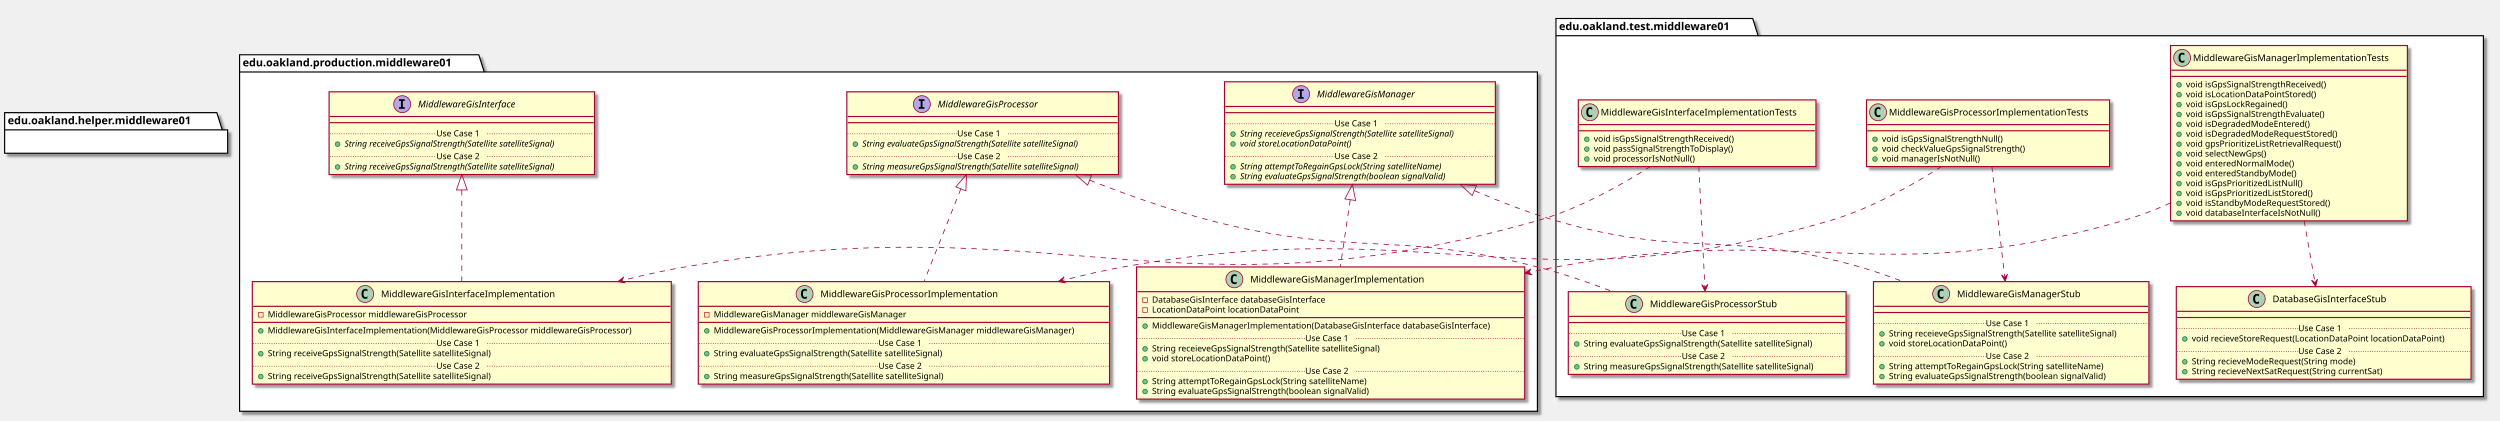
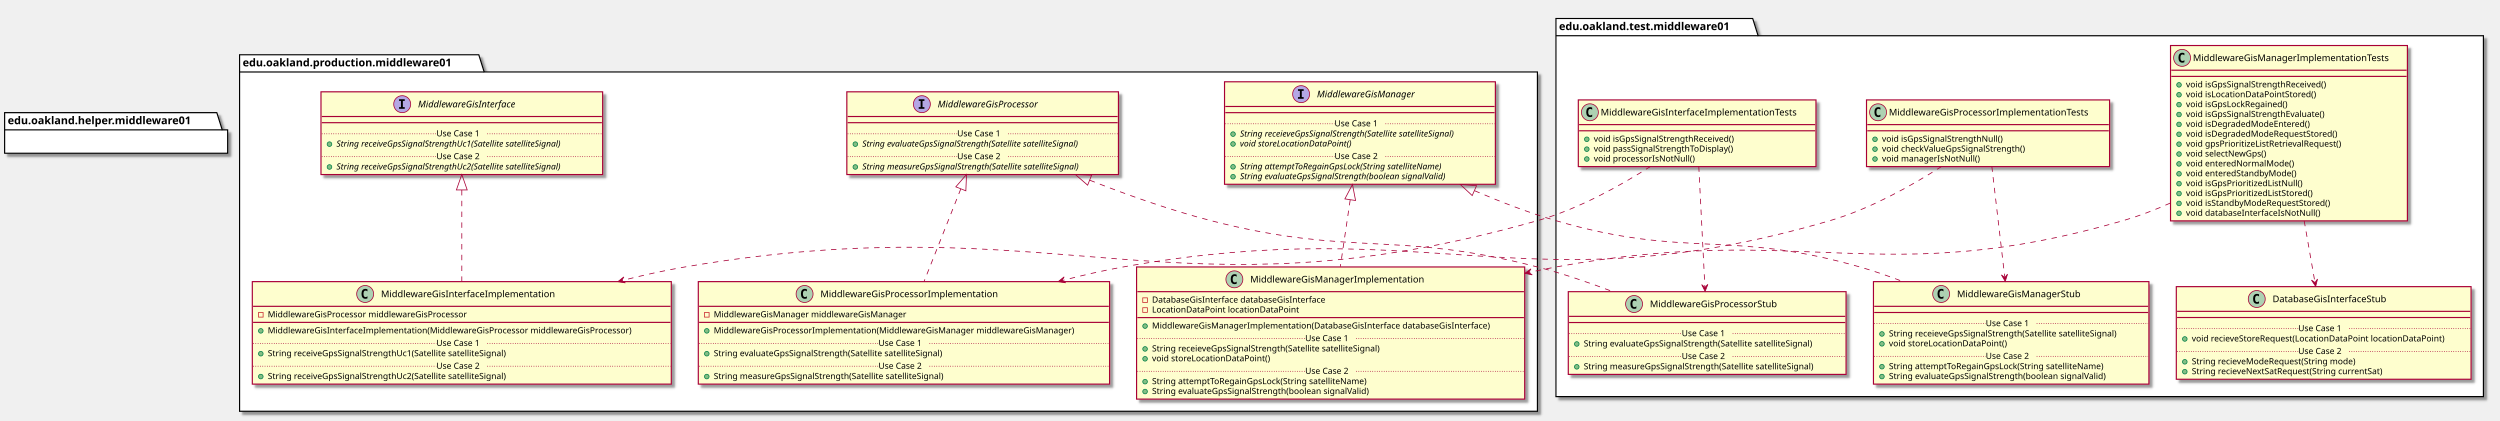
<svg xmlns="http://www.w3.org/2000/svg" contentScriptType="application/ecmascript" contentStyleType="text/css" height="545px" preserveAspectRatio="none" style="width:3240px;height:545px;" version="1.1" viewBox="0 0 3240 545" width="3240px" zoomAndPan="magnify">
  <defs>
-     <filter height="300%" id="fpkay7qa2fddn" width="300%" x="-1" y="-1">
+     <filter height="300%" id="fu3zgrejlm3wb" width="300%" x="-1" y="-1">
      <feGaussianBlur result="blurOut" stdDeviation="2.0" />
      <feColorMatrix in="blurOut" result="blurOut2" type="matrix" values="0 0 0 0 0 0 0 0 0 0 0 0 0 0 0 0 0 0 .4 0" />
      <feOffset dx="4.0" dy="4.0" in="blurOut2" result="blurOut3" />
      <feBlend in="SourceGraphic" in2="blurOut3" mode="normal" />
    </filter>
  </defs>
  <g>
-     <polygon fill="#FFFFFF" filter="url(#fpkay7qa2fddn)" points="310.5,71,620.5,71,627.5,93.297,1992.5,93.297,1992.5,533,310.5,533,310.5,71" style="stroke: #000000; stroke-width: 1.5;" />
+     <polygon fill="#FFFFFF" filter="url(#fu3zgrejlm3wb)" points="310.5,71,620.5,71,627.5,93.297,1992.5,93.297,1992.5,533,310.5,533,310.5,71" style="stroke: #000000; stroke-width: 1.5;" />
    <line style="stroke: #000000; stroke-width: 1.5;" x1="310.5" x2="627.5" y1="93.297" y2="93.297" />
    <text fill="#000000" font-family="sans-serif" font-size="14" font-weight="bold" lengthAdjust="spacingAndGlyphs" textLength="304" x="314.5" y="85.995">edu.oakland.production.middleware01</text>
-     <polygon fill="#FFFFFF" filter="url(#fpkay7qa2fddn)" points="2016.5,24,2271.5,24,2278.5,46.297,3218.5,46.297,3218.5,514,2016.5,514,2016.5,24" style="stroke: #000000; stroke-width: 1.5;" />
+     <polygon fill="#FFFFFF" filter="url(#fu3zgrejlm3wb)" points="2016.5,24,2271.5,24,2278.5,46.297,3218.5,46.297,3218.5,514,2016.5,514,2016.5,24" style="stroke: #000000; stroke-width: 1.5;" />
    <line style="stroke: #000000; stroke-width: 1.5;" x1="2016.5" x2="2278.5" y1="46.297" y2="46.297" />
    <text fill="#000000" font-family="sans-serif" font-size="14" font-weight="bold" lengthAdjust="spacingAndGlyphs" textLength="249" x="2020.5" y="38.995">edu.oakland.test.middleware01</text>
-     <rect fill="#FEFECE" filter="url(#fpkay7qa2fddn)" height="107.219" id="MiddlewareGisInterface" style="stroke: #A80036; stroke-width: 1.5;" width="344" x="426.5" y="119" />
+     <rect fill="#FEFECE" filter="url(#fu3zgrejlm3wb)" height="107.219" id="MiddlewareGisInterface" style="stroke: #A80036; stroke-width: 1.5;" width="365" x="416" y="119" />
    <ellipse cx="521.25" cy="135" fill="#B4A7E5" rx="11" ry="11" style="stroke: #A80036; stroke-width: 1.0;" />
    <path d="M517.172,130.766 L517.172,128.609 L524.562,128.609 L524.562,130.766 L522.094,130.766 L522.094,138.844 L524.562,138.844 L524.562,141 L517.172,141 L517.172,138.844 L519.641,138.844 L519.641,130.766 L517.172,130.766 Z " />
    <text fill="#000000" font-family="sans-serif" font-size="12" font-style="italic" lengthAdjust="spacingAndGlyphs" textLength="146" x="541.75" y="139.154">MiddlewareGisInterface</text>
-     <line style="stroke: #A80036; stroke-width: 1.5;" x1="427.5" x2="769.5" y1="151" y2="151" />
-     <line style="stroke: #A80036; stroke-width: 1.5;" x1="427.5" x2="769.5" y1="159" y2="159" />
-     <ellipse cx="437.5" cy="186.805" fill="#84BE84" rx="3" ry="3" style="stroke: #038048; stroke-width: 1.0;" />
-     <text fill="#000000" font-family="sans-serif" font-size="11" font-style="italic" lengthAdjust="spacingAndGlyphs" textLength="318" x="446.5" y="190.015">String receiveGpsSignalStrength(Satellite satelliteSignal)</text>
-     <line style="stroke: #A80036; stroke-width: 1.0; stroke-dasharray: 1.0,2.0;" x1="427.5" x2="565.5" y1="173.402" y2="173.402" />
+     <line style="stroke: #A80036; stroke-width: 1.5;" x1="417" x2="780" y1="151" y2="151" />
+     <line style="stroke: #A80036; stroke-width: 1.5;" x1="417" x2="780" y1="159" y2="159" />
+     <ellipse cx="427" cy="186.805" fill="#84BE84" rx="3" ry="3" style="stroke: #038048; stroke-width: 1.0;" />
+     <text fill="#000000" font-family="sans-serif" font-size="11" font-style="italic" lengthAdjust="spacingAndGlyphs" textLength="339" x="436" y="190.015">String receiveGpsSignalStrengthUc1(Satellite satelliteSignal)</text>
+     <line style="stroke: #A80036; stroke-width: 1.0; stroke-dasharray: 1.0,2.0;" x1="417" x2="565.5" y1="173.402" y2="173.402" />
    <text fill="#000000" font-family="sans-serif" font-size="11" lengthAdjust="spacingAndGlyphs" textLength="66" x="565.5" y="176.71">Use Case 1</text>
-     <line style="stroke: #A80036; stroke-width: 1.0; stroke-dasharray: 1.0,2.0;" x1="631.5" x2="769.5" y1="173.402" y2="173.402" />
-     <ellipse cx="437.5" cy="216.414" fill="#84BE84" rx="3" ry="3" style="stroke: #038048; stroke-width: 1.0;" />
-     <text fill="#000000" font-family="sans-serif" font-size="11" font-style="italic" lengthAdjust="spacingAndGlyphs" textLength="318" x="446.5" y="219.625">String receiveGpsSignalStrength(Satellite satelliteSignal)</text>
-     <line style="stroke: #A80036; stroke-width: 1.0; stroke-dasharray: 1.0,2.0;" x1="427.5" x2="565.5" y1="203.012" y2="203.012" />
+     <line style="stroke: #A80036; stroke-width: 1.0; stroke-dasharray: 1.0,2.0;" x1="631.5" x2="780" y1="173.402" y2="173.402" />
+     <ellipse cx="427" cy="216.414" fill="#84BE84" rx="3" ry="3" style="stroke: #038048; stroke-width: 1.0;" />
+     <text fill="#000000" font-family="sans-serif" font-size="11" font-style="italic" lengthAdjust="spacingAndGlyphs" textLength="339" x="436" y="219.625">String receiveGpsSignalStrengthUc2(Satellite satelliteSignal)</text>
+     <line style="stroke: #A80036; stroke-width: 1.0; stroke-dasharray: 1.0,2.0;" x1="417" x2="565.5" y1="203.012" y2="203.012" />
    <text fill="#000000" font-family="sans-serif" font-size="11" lengthAdjust="spacingAndGlyphs" textLength="66" x="565.5" y="206.32">Use Case 2</text>
-     <line style="stroke: #A80036; stroke-width: 1.0; stroke-dasharray: 1.0,2.0;" x1="631.5" x2="769.5" y1="203.012" y2="203.012" />
-     <rect fill="#FEFECE" filter="url(#fpkay7qa2fddn)" height="107.219" id="MiddlewareGisProcessor" style="stroke: #A80036; stroke-width: 1.5;" width="352" x="1097.5" y="119" />
+     <line style="stroke: #A80036; stroke-width: 1.0; stroke-dasharray: 1.0,2.0;" x1="631.5" x2="780" y1="203.012" y2="203.012" />
+     <rect fill="#FEFECE" filter="url(#fu3zgrejlm3wb)" height="107.219" id="MiddlewareGisProcessor" style="stroke: #A80036; stroke-width: 1.5;" width="352" x="1097.5" y="119" />
    <ellipse cx="1194.75" cy="135" fill="#B4A7E5" rx="11" ry="11" style="stroke: #A80036; stroke-width: 1.0;" />
    <path d="M1190.672,130.766 L1190.672,128.609 L1198.062,128.609 L1198.062,130.766 L1195.594,130.766 L1195.594,138.844 L1198.062,138.844 L1198.062,141 L1190.672,141 L1190.672,138.844 L1193.141,138.844 L1193.141,130.766 L1190.672,130.766 Z " />
    <text fill="#000000" font-family="sans-serif" font-size="12" font-style="italic" lengthAdjust="spacingAndGlyphs" textLength="149" x="1215.25" y="139.154">MiddlewareGisProcessor</text>
    <line style="stroke: #A80036; stroke-width: 1.5;" x1="1098.5" x2="1448.5" y1="151" y2="151" />
    <line style="stroke: #A80036; stroke-width: 1.5;" x1="1098.5" x2="1448.5" y1="159" y2="159" />
    <ellipse cx="1108.5" cy="186.805" fill="#84BE84" rx="3" ry="3" style="stroke: #038048; stroke-width: 1.0;" />
    <text fill="#000000" font-family="sans-serif" font-size="11" font-style="italic" lengthAdjust="spacingAndGlyphs" textLength="325" x="1117.5" y="190.015">String evaluateGpsSignalStrength(Satellite satelliteSignal)</text>
    <line style="stroke: #A80036; stroke-width: 1.0; stroke-dasharray: 1.0,2.0;" x1="1098.5" x2="1240.5" y1="173.402" y2="173.402" />
    <text fill="#000000" font-family="sans-serif" font-size="11" lengthAdjust="spacingAndGlyphs" textLength="66" x="1240.5" y="176.71">Use Case 1</text>
    <line style="stroke: #A80036; stroke-width: 1.0; stroke-dasharray: 1.0,2.0;" x1="1306.5" x2="1448.5" y1="173.402" y2="173.402" />
    <ellipse cx="1108.5" cy="216.414" fill="#84BE84" rx="3" ry="3" style="stroke: #038048; stroke-width: 1.0;" />
    <text fill="#000000" font-family="sans-serif" font-size="11" font-style="italic" lengthAdjust="spacingAndGlyphs" textLength="326" x="1117.5" y="219.625">String measureGpsSignalStrength(Satellite satelliteSignal)</text>
    <line style="stroke: #A80036; stroke-width: 1.0; stroke-dasharray: 1.0,2.0;" x1="1098.5" x2="1240.5" y1="203.012" y2="203.012" />
    <text fill="#000000" font-family="sans-serif" font-size="11" lengthAdjust="spacingAndGlyphs" textLength="66" x="1240.5" y="206.32">Use Case 2</text>
    <line style="stroke: #A80036; stroke-width: 1.0; stroke-dasharray: 1.0,2.0;" x1="1306.5" x2="1448.5" y1="203.012" y2="203.012" />
-     <rect fill="#FEFECE" filter="url(#fpkay7qa2fddn)" height="132.828" id="MiddlewareGisManager" style="stroke: #A80036; stroke-width: 1.5;" width="351" x="1587" y="106" />
+     <rect fill="#FEFECE" filter="url(#fu3zgrejlm3wb)" height="132.828" id="MiddlewareGisManager" style="stroke: #A80036; stroke-width: 1.5;" width="351" x="1587" y="106" />
    <ellipse cx="1686.25" cy="122" fill="#B4A7E5" rx="11" ry="11" style="stroke: #A80036; stroke-width: 1.0;" />
    <path d="M1682.172,117.766 L1682.172,115.609 L1689.562,115.609 L1689.562,117.766 L1687.094,117.766 L1687.094,125.844 L1689.562,125.844 L1689.562,128 L1682.172,128 L1682.172,125.844 L1684.641,125.844 L1684.641,117.766 L1682.172,117.766 Z " />
    <text fill="#000000" font-family="sans-serif" font-size="12" font-style="italic" lengthAdjust="spacingAndGlyphs" textLength="144" x="1706.75" y="126.154">MiddlewareGisManager</text>
    <line style="stroke: #A80036; stroke-width: 1.5;" x1="1588" x2="1937" y1="138" y2="138" />
    <line style="stroke: #A80036; stroke-width: 1.5;" x1="1588" x2="1937" y1="146" y2="146" />
    <ellipse cx="1598" cy="173.805" fill="#84BE84" rx="3" ry="3" style="stroke: #038048; stroke-width: 1.0;" />
    <text fill="#000000" font-family="sans-serif" font-size="11" font-style="italic" lengthAdjust="spacingAndGlyphs" textLength="325" x="1607" y="177.015">String receieveGpsSignalStrength(Satellite satelliteSignal)</text>
    <ellipse cx="1598" cy="186.609" fill="#84BE84" rx="3" ry="3" style="stroke: #038048; stroke-width: 1.0;" />
    <text fill="#000000" font-family="sans-serif" font-size="11" font-style="italic" lengthAdjust="spacingAndGlyphs" textLength="166" x="1607" y="189.82">void storeLocationDataPoint()</text>
    <line style="stroke: #A80036; stroke-width: 1.0; stroke-dasharray: 1.0,2.0;" x1="1588" x2="1729.5" y1="160.402" y2="160.402" />
    <text fill="#000000" font-family="sans-serif" font-size="11" lengthAdjust="spacingAndGlyphs" textLength="66" x="1729.5" y="163.71">Use Case 1</text>
    <line style="stroke: #A80036; stroke-width: 1.0; stroke-dasharray: 1.0,2.0;" x1="1795.5" x2="1937" y1="160.402" y2="160.402" />
    <ellipse cx="1598" cy="216.219" fill="#84BE84" rx="3" ry="3" style="stroke: #038048; stroke-width: 1.0;" />
    <text fill="#000000" font-family="sans-serif" font-size="11" font-style="italic" lengthAdjust="spacingAndGlyphs" textLength="303" x="1607" y="219.429">String attemptToRegainGpsLock(String satelliteName)</text>
    <ellipse cx="1598" cy="229.023" fill="#84BE84" rx="3" ry="3" style="stroke: #038048; stroke-width: 1.0;" />
    <text fill="#000000" font-family="sans-serif" font-size="11" font-style="italic" lengthAdjust="spacingAndGlyphs" textLength="308" x="1607" y="232.234">String evaluateGpsSignalStrength(boolean signalValid)</text>
    <line style="stroke: #A80036; stroke-width: 1.0; stroke-dasharray: 1.0,2.0;" x1="1588" x2="1729.5" y1="202.816" y2="202.816" />
    <text fill="#000000" font-family="sans-serif" font-size="11" lengthAdjust="spacingAndGlyphs" textLength="66" x="1729.5" y="206.125">Use Case 2</text>
    <line style="stroke: #A80036; stroke-width: 1.0; stroke-dasharray: 1.0,2.0;" x1="1795.5" x2="1937" y1="202.816" y2="202.816" />
-     <rect fill="#FEFECE" filter="url(#fpkay7qa2fddn)" height="132.828" id="MiddlewareGisInterfaceImplementation" style="stroke: #A80036; stroke-width: 1.5;" width="543" x="327" y="365" />
+     <rect fill="#FEFECE" filter="url(#fu3zgrejlm3wb)" height="132.828" id="MiddlewareGisInterfaceImplementation" style="stroke: #A80036; stroke-width: 1.5;" width="543" x="327" y="365" />
    <ellipse cx="473.25" cy="381" fill="#ADD1B2" rx="11" ry="11" style="stroke: #A80036; stroke-width: 1.0;" />
    <path d="M476.219,386.641 Q475.641,386.938 475,387.078 Q474.359,387.234 473.656,387.234 Q471.156,387.234 469.828,385.594 Q468.516,383.938 468.516,380.812 Q468.516,377.688 469.828,376.031 Q471.156,374.375 473.656,374.375 Q474.359,374.375 475,374.531 Q475.656,374.688 476.219,374.984 L476.219,377.703 Q475.594,377.125 475,376.859 Q474.406,376.578 473.781,376.578 Q472.438,376.578 471.75,377.656 Q471.062,378.719 471.062,380.812 Q471.062,382.906 471.75,383.984 Q472.438,385.047 473.781,385.047 Q474.406,385.047 475,384.781 Q475.594,384.5 476.219,383.922 L476.219,386.641 Z " />
    <text fill="#000000" font-family="sans-serif" font-size="12" lengthAdjust="spacingAndGlyphs" textLength="242" x="493.75" y="385.154">MiddlewareGisInterfaceImplementation</text>
    <line style="stroke: #A80036; stroke-width: 1.5;" x1="328" x2="869" y1="397" y2="397" />
    <rect fill="none" height="6" style="stroke: #C82930; stroke-width: 1.0;" width="6" x="335" y="405" />
    <text fill="#000000" font-family="sans-serif" font-size="11" lengthAdjust="spacingAndGlyphs" textLength="288" x="347" y="411.21">MiddlewareGisProcessor middlewareGisProcessor</text>
    <line style="stroke: #A80036; stroke-width: 1.5;" x1="328" x2="869" y1="417.805" y2="417.805" />
    <ellipse cx="338" cy="428.805" fill="#84BE84" rx="3" ry="3" style="stroke: #038048; stroke-width: 1.0;" />
    <text fill="#000000" font-family="sans-serif" font-size="11" lengthAdjust="spacingAndGlyphs" textLength="517" x="347" y="432.015">MiddlewareGisInterfaceImplementation(MiddlewareGisProcessor middlewareGisProcessor)</text>
    <ellipse cx="338" cy="458.414" fill="#84BE84" rx="3" ry="3" style="stroke: #038048; stroke-width: 1.0;" />
-     <text fill="#000000" font-family="sans-serif" font-size="11" lengthAdjust="spacingAndGlyphs" textLength="324" x="347" y="461.625">String receiveGpsSignalStrength(Satellite satelliteSignal)</text>
+     <text fill="#000000" font-family="sans-serif" font-size="11" lengthAdjust="spacingAndGlyphs" textLength="345" x="347" y="461.625">String receiveGpsSignalStrengthUc1(Satellite satelliteSignal)</text>
    <line style="stroke: #A80036; stroke-width: 1.0; stroke-dasharray: 1.0,2.0;" x1="328" x2="565.5" y1="445.012" y2="445.012" />
    <text fill="#000000" font-family="sans-serif" font-size="11" lengthAdjust="spacingAndGlyphs" textLength="66" x="565.5" y="448.32">Use Case 1</text>
    <line style="stroke: #A80036; stroke-width: 1.0; stroke-dasharray: 1.0,2.0;" x1="631.5" x2="869" y1="445.012" y2="445.012" />
    <ellipse cx="338" cy="488.023" fill="#84BE84" rx="3" ry="3" style="stroke: #038048; stroke-width: 1.0;" />
-     <text fill="#000000" font-family="sans-serif" font-size="11" lengthAdjust="spacingAndGlyphs" textLength="324" x="347" y="491.234">String receiveGpsSignalStrength(Satellite satelliteSignal)</text>
+     <text fill="#000000" font-family="sans-serif" font-size="11" lengthAdjust="spacingAndGlyphs" textLength="345" x="347" y="491.234">String receiveGpsSignalStrengthUc2(Satellite satelliteSignal)</text>
    <line style="stroke: #A80036; stroke-width: 1.0; stroke-dasharray: 1.0,2.0;" x1="328" x2="565.5" y1="474.621" y2="474.621" />
    <text fill="#000000" font-family="sans-serif" font-size="11" lengthAdjust="spacingAndGlyphs" textLength="66" x="565.5" y="477.929">Use Case 2</text>
    <line style="stroke: #A80036; stroke-width: 1.0; stroke-dasharray: 1.0,2.0;" x1="631.5" x2="869" y1="474.621" y2="474.621" />
-     <rect fill="#FEFECE" filter="url(#fpkay7qa2fddn)" height="132.828" id="MiddlewareGisProcessorImplementation" style="stroke: #A80036; stroke-width: 1.5;" width="533" x="905" y="365" />
+     <rect fill="#FEFECE" filter="url(#fu3zgrejlm3wb)" height="132.828" id="MiddlewareGisProcessorImplementation" style="stroke: #A80036; stroke-width: 1.5;" width="533" x="905" y="365" />
    <ellipse cx="1042.75" cy="381" fill="#ADD1B2" rx="11" ry="11" style="stroke: #A80036; stroke-width: 1.0;" />
    <path d="M1045.719,386.641 Q1045.141,386.938 1044.5,387.078 Q1043.859,387.234 1043.156,387.234 Q1040.656,387.234 1039.328,385.594 Q1038.016,383.938 1038.016,380.812 Q1038.016,377.688 1039.328,376.031 Q1040.656,374.375 1043.156,374.375 Q1043.859,374.375 1044.5,374.531 Q1045.156,374.688 1045.719,374.984 L1045.719,377.703 Q1045.094,377.125 1044.5,376.859 Q1043.906,376.578 1043.281,376.578 Q1041.938,376.578 1041.25,377.656 Q1040.562,378.719 1040.562,380.812 Q1040.562,382.906 1041.25,383.984 Q1041.938,385.047 1043.281,385.047 Q1043.906,385.047 1044.5,384.781 Q1045.094,384.5 1045.719,383.922 L1045.719,386.641 Z " />
    <text fill="#000000" font-family="sans-serif" font-size="12" lengthAdjust="spacingAndGlyphs" textLength="249" x="1063.25" y="385.154">MiddlewareGisProcessorImplementation</text>
    <line style="stroke: #A80036; stroke-width: 1.5;" x1="906" x2="1437" y1="397" y2="397" />
    <rect fill="none" height="6" style="stroke: #C82930; stroke-width: 1.0;" width="6" x="913" y="405" />
    <text fill="#000000" font-family="sans-serif" font-size="11" lengthAdjust="spacingAndGlyphs" textLength="270" x="925" y="411.21">MiddlewareGisManager middlewareGisManager</text>
    <line style="stroke: #A80036; stroke-width: 1.5;" x1="906" x2="1437" y1="417.805" y2="417.805" />
    <ellipse cx="916" cy="428.805" fill="#84BE84" rx="3" ry="3" style="stroke: #038048; stroke-width: 1.0;" />
    <text fill="#000000" font-family="sans-serif" font-size="11" lengthAdjust="spacingAndGlyphs" textLength="507" x="925" y="432.015">MiddlewareGisProcessorImplementation(MiddlewareGisManager middlewareGisManager)</text>
    <ellipse cx="916" cy="458.414" fill="#84BE84" rx="3" ry="3" style="stroke: #038048; stroke-width: 1.0;" />
    <text fill="#000000" font-family="sans-serif" font-size="11" lengthAdjust="spacingAndGlyphs" textLength="331" x="925" y="461.625">String evaluateGpsSignalStrength(Satellite satelliteSignal)</text>
    <line style="stroke: #A80036; stroke-width: 1.0; stroke-dasharray: 1.0,2.0;" x1="906" x2="1138.5" y1="445.012" y2="445.012" />
    <text fill="#000000" font-family="sans-serif" font-size="11" lengthAdjust="spacingAndGlyphs" textLength="66" x="1138.5" y="448.32">Use Case 1</text>
    <line style="stroke: #A80036; stroke-width: 1.0; stroke-dasharray: 1.0,2.0;" x1="1204.5" x2="1437" y1="445.012" y2="445.012" />
    <ellipse cx="916" cy="488.023" fill="#84BE84" rx="3" ry="3" style="stroke: #038048; stroke-width: 1.0;" />
    <text fill="#000000" font-family="sans-serif" font-size="11" lengthAdjust="spacingAndGlyphs" textLength="334" x="925" y="491.234">String measureGpsSignalStrength(Satellite satelliteSignal)</text>
    <line style="stroke: #A80036; stroke-width: 1.0; stroke-dasharray: 1.0,2.0;" x1="906" x2="1138.5" y1="474.621" y2="474.621" />
    <text fill="#000000" font-family="sans-serif" font-size="11" lengthAdjust="spacingAndGlyphs" textLength="66" x="1138.5" y="477.929">Use Case 2</text>
    <line style="stroke: #A80036; stroke-width: 1.0; stroke-dasharray: 1.0,2.0;" x1="1204.5" x2="1437" y1="474.621" y2="474.621" />
-     <rect fill="#FEFECE" filter="url(#fpkay7qa2fddn)" height="171.242" id="MiddlewareGisManagerImplementation" style="stroke: #A80036; stroke-width: 1.5;" width="503" x="1473" y="346" />
+     <rect fill="#FEFECE" filter="url(#fu3zgrejlm3wb)" height="171.242" id="MiddlewareGisManagerImplementation" style="stroke: #A80036; stroke-width: 1.5;" width="503" x="1473" y="346" />
    <ellipse cx="1599.75" cy="362" fill="#ADD1B2" rx="11" ry="11" style="stroke: #A80036; stroke-width: 1.0;" />
    <path d="M1602.719,367.641 Q1602.141,367.938 1601.5,368.078 Q1600.859,368.234 1600.156,368.234 Q1597.656,368.234 1596.328,366.594 Q1595.016,364.938 1595.016,361.812 Q1595.016,358.688 1596.328,357.031 Q1597.656,355.375 1600.156,355.375 Q1600.859,355.375 1601.5,355.531 Q1602.156,355.688 1602.719,355.984 L1602.719,358.703 Q1602.094,358.125 1601.5,357.859 Q1600.906,357.578 1600.281,357.578 Q1598.938,357.578 1598.25,358.656 Q1597.562,359.719 1597.562,361.812 Q1597.562,363.906 1598.25,364.984 Q1598.938,366.047 1600.281,366.047 Q1600.906,366.047 1601.5,365.781 Q1602.094,365.5 1602.719,364.922 L1602.719,367.641 Z " />
    <text fill="#000000" font-family="sans-serif" font-size="12" lengthAdjust="spacingAndGlyphs" textLength="241" x="1620.25" y="366.154">MiddlewareGisManagerImplementation</text>
    <line style="stroke: #A80036; stroke-width: 1.5;" x1="1474" x2="1975" y1="378" y2="378" />
    <rect fill="none" height="6" style="stroke: #C82930; stroke-width: 1.0;" width="6" x="1481" y="386" />
    <text fill="#000000" font-family="sans-serif" font-size="11" lengthAdjust="spacingAndGlyphs" textLength="249" x="1493" y="392.21">DatabaseGisInterface databaseGisInterface</text>
    <rect fill="none" height="6" style="stroke: #C82930; stroke-width: 1.0;" width="6" x="1481" y="398.805" />
    <text fill="#000000" font-family="sans-serif" font-size="11" lengthAdjust="spacingAndGlyphs" textLength="203" x="1493" y="405.015">LocationDataPoint locationDataPoint</text>
    <line style="stroke: #A80036; stroke-width: 1.5;" x1="1474" x2="1975" y1="411.609" y2="411.609" />
    <ellipse cx="1484" cy="422.609" fill="#84BE84" rx="3" ry="3" style="stroke: #038048; stroke-width: 1.0;" />
    <text fill="#000000" font-family="sans-serif" font-size="11" lengthAdjust="spacingAndGlyphs" textLength="477" x="1493" y="425.82">MiddlewareGisManagerImplementation(DatabaseGisInterface databaseGisInterface)</text>
    <ellipse cx="1484" cy="452.219" fill="#84BE84" rx="3" ry="3" style="stroke: #038048; stroke-width: 1.0;" />
    <text fill="#000000" font-family="sans-serif" font-size="11" lengthAdjust="spacingAndGlyphs" textLength="331" x="1493" y="455.429">String receieveGpsSignalStrength(Satellite satelliteSignal)</text>
    <ellipse cx="1484" cy="465.023" fill="#84BE84" rx="3" ry="3" style="stroke: #038048; stroke-width: 1.0;" />
    <text fill="#000000" font-family="sans-serif" font-size="11" lengthAdjust="spacingAndGlyphs" textLength="166" x="1493" y="468.234">void storeLocationDataPoint()</text>
    <line style="stroke: #A80036; stroke-width: 1.0; stroke-dasharray: 1.0,2.0;" x1="1474" x2="1691.5" y1="438.816" y2="438.816" />
    <text fill="#000000" font-family="sans-serif" font-size="11" lengthAdjust="spacingAndGlyphs" textLength="66" x="1691.5" y="442.125">Use Case 1</text>
    <line style="stroke: #A80036; stroke-width: 1.0; stroke-dasharray: 1.0,2.0;" x1="1757.5" x2="1975" y1="438.816" y2="438.816" />
    <ellipse cx="1484" cy="494.633" fill="#84BE84" rx="3" ry="3" style="stroke: #038048; stroke-width: 1.0;" />
    <text fill="#000000" font-family="sans-serif" font-size="11" lengthAdjust="spacingAndGlyphs" textLength="306" x="1493" y="497.843">String attemptToRegainGpsLock(String satelliteName)</text>
    <ellipse cx="1484" cy="507.438" fill="#84BE84" rx="3" ry="3" style="stroke: #038048; stroke-width: 1.0;" />
    <text fill="#000000" font-family="sans-serif" font-size="11" lengthAdjust="spacingAndGlyphs" textLength="311" x="1493" y="510.648">String evaluateGpsSignalStrength(boolean signalValid)</text>
    <line style="stroke: #A80036; stroke-width: 1.0; stroke-dasharray: 1.0,2.0;" x1="1474" x2="1691.5" y1="481.231" y2="481.231" />
    <text fill="#000000" font-family="sans-serif" font-size="11" lengthAdjust="spacingAndGlyphs" textLength="66" x="1691.5" y="484.539">Use Case 2</text>
    <line style="stroke: #A80036; stroke-width: 1.0; stroke-dasharray: 1.0,2.0;" x1="1757.5" x2="1975" y1="481.231" y2="481.231" />
-     <rect fill="#FEFECE" filter="url(#fpkay7qa2fddn)" height="86.414" id="MiddlewareGisInterfaceImplementationTests" style="stroke: #A80036; stroke-width: 1.5;" width="308" x="2045.5" y="129.5" />
+     <rect fill="#FEFECE" filter="url(#fu3zgrejlm3wb)" height="86.414" id="MiddlewareGisInterfaceImplementationTests" style="stroke: #A80036; stroke-width: 1.5;" width="308" x="2045.5" y="129.5" />
    <ellipse cx="2060.5" cy="145.5" fill="#ADD1B2" rx="11" ry="11" style="stroke: #A80036; stroke-width: 1.0;" />
    <path d="M2063.469,151.141 Q2062.891,151.438 2062.25,151.578 Q2061.609,151.734 2060.906,151.734 Q2058.406,151.734 2057.078,150.094 Q2055.766,148.438 2055.766,145.312 Q2055.766,142.188 2057.078,140.531 Q2058.406,138.875 2060.906,138.875 Q2061.609,138.875 2062.25,139.031 Q2062.906,139.188 2063.469,139.484 L2063.469,142.203 Q2062.844,141.625 2062.25,141.359 Q2061.656,141.078 2061.031,141.078 Q2059.688,141.078 2059,142.156 Q2058.312,143.219 2058.312,145.312 Q2058.312,147.406 2059,148.484 Q2059.688,149.547 2061.031,149.547 Q2061.656,149.547 2062.25,149.281 Q2062.844,149 2063.469,148.422 L2063.469,151.141 Z " />
    <text fill="#000000" font-family="sans-serif" font-size="12" lengthAdjust="spacingAndGlyphs" textLength="276" x="2074.5" y="149.654">MiddlewareGisInterfaceImplementationTests</text>
    <line style="stroke: #A80036; stroke-width: 1.5;" x1="2046.5" x2="2352.5" y1="161.5" y2="161.5" />
    <line style="stroke: #A80036; stroke-width: 1.5;" x1="2046.5" x2="2352.5" y1="169.5" y2="169.5" />
    <ellipse cx="2056.5" cy="180.5" fill="#84BE84" rx="3" ry="3" style="stroke: #038048; stroke-width: 1.0;" />
    <text fill="#000000" font-family="sans-serif" font-size="11" lengthAdjust="spacingAndGlyphs" textLength="202" x="2065.5" y="183.71">void isGpsSignalStrengthReceived()</text>
    <ellipse cx="2056.5" cy="193.305" fill="#84BE84" rx="3" ry="3" style="stroke: #038048; stroke-width: 1.0;" />
    <text fill="#000000" font-family="sans-serif" font-size="11" lengthAdjust="spacingAndGlyphs" textLength="202" x="2065.5" y="196.515">void passSignalStrengthToDisplay()</text>
    <ellipse cx="2056.5" cy="206.109" fill="#84BE84" rx="3" ry="3" style="stroke: #038048; stroke-width: 1.0;" />
    <text fill="#000000" font-family="sans-serif" font-size="11" lengthAdjust="spacingAndGlyphs" textLength="143" x="2065.5" y="209.32">void processorIsNotNull()</text>
-     <rect fill="#FEFECE" filter="url(#fpkay7qa2fddn)" height="107.219" id="MiddlewareGisProcessorStub" style="stroke: #A80036; stroke-width: 1.5;" width="360" x="2032.5" y="378" />
+     <rect fill="#FEFECE" filter="url(#fu3zgrejlm3wb)" height="107.219" id="MiddlewareGisProcessorStub" style="stroke: #A80036; stroke-width: 1.5;" width="360" x="2032.5" y="378" />
    <ellipse cx="2117.75" cy="394" fill="#ADD1B2" rx="11" ry="11" style="stroke: #A80036; stroke-width: 1.0;" />
    <path d="M2120.719,399.641 Q2120.141,399.938 2119.5,400.078 Q2118.859,400.234 2118.156,400.234 Q2115.656,400.234 2114.328,398.594 Q2113.016,396.938 2113.016,393.812 Q2113.016,390.688 2114.328,389.031 Q2115.656,387.375 2118.156,387.375 Q2118.859,387.375 2119.5,387.531 Q2120.156,387.688 2120.719,387.984 L2120.719,390.703 Q2120.094,390.125 2119.5,389.859 Q2118.906,389.578 2118.281,389.578 Q2116.938,389.578 2116.25,390.656 Q2115.562,391.719 2115.562,393.812 Q2115.562,395.906 2116.25,396.984 Q2116.938,398.047 2118.281,398.047 Q2118.906,398.047 2119.5,397.781 Q2120.094,397.5 2120.719,396.922 L2120.719,399.641 Z " />
    <text fill="#000000" font-family="sans-serif" font-size="12" lengthAdjust="spacingAndGlyphs" textLength="181" x="2138.25" y="398.154">MiddlewareGisProcessorStub</text>
    <line style="stroke: #A80036; stroke-width: 1.5;" x1="2033.5" x2="2391.5" y1="410" y2="410" />
    <line style="stroke: #A80036; stroke-width: 1.5;" x1="2033.5" x2="2391.5" y1="418" y2="418" />
    <ellipse cx="2043.5" cy="445.805" fill="#84BE84" rx="3" ry="3" style="stroke: #038048; stroke-width: 1.0;" />
    <text fill="#000000" font-family="sans-serif" font-size="11" lengthAdjust="spacingAndGlyphs" textLength="331" x="2052.5" y="449.015">String evaluateGpsSignalStrength(Satellite satelliteSignal)</text>
    <line style="stroke: #A80036; stroke-width: 1.0; stroke-dasharray: 1.0,2.0;" x1="2033.5" x2="2179.5" y1="432.402" y2="432.402" />
    <text fill="#000000" font-family="sans-serif" font-size="11" lengthAdjust="spacingAndGlyphs" textLength="66" x="2179.5" y="435.71">Use Case 1</text>
    <line style="stroke: #A80036; stroke-width: 1.0; stroke-dasharray: 1.0,2.0;" x1="2245.5" x2="2391.5" y1="432.402" y2="432.402" />
    <ellipse cx="2043.5" cy="475.414" fill="#84BE84" rx="3" ry="3" style="stroke: #038048; stroke-width: 1.0;" />
    <text fill="#000000" font-family="sans-serif" font-size="11" lengthAdjust="spacingAndGlyphs" textLength="334" x="2052.5" y="478.625">String measureGpsSignalStrength(Satellite satelliteSignal)</text>
    <line style="stroke: #A80036; stroke-width: 1.0; stroke-dasharray: 1.0,2.0;" x1="2033.5" x2="2179.5" y1="462.012" y2="462.012" />
    <text fill="#000000" font-family="sans-serif" font-size="11" lengthAdjust="spacingAndGlyphs" textLength="66" x="2179.5" y="465.32">Use Case 2</text>
    <line style="stroke: #A80036; stroke-width: 1.0; stroke-dasharray: 1.0,2.0;" x1="2245.5" x2="2391.5" y1="462.012" y2="462.012" />
-     <rect fill="#FEFECE" filter="url(#fpkay7qa2fddn)" height="86.414" id="MiddlewareGisProcessorImplementationTests" style="stroke: #A80036; stroke-width: 1.5;" width="315" x="2419" y="129.5" />
+     <rect fill="#FEFECE" filter="url(#fu3zgrejlm3wb)" height="86.414" id="MiddlewareGisProcessorImplementationTests" style="stroke: #A80036; stroke-width: 1.5;" width="315" x="2419" y="129.5" />
    <ellipse cx="2434" cy="145.5" fill="#ADD1B2" rx="11" ry="11" style="stroke: #A80036; stroke-width: 1.0;" />
    <path d="M2436.969,151.141 Q2436.391,151.438 2435.75,151.578 Q2435.109,151.734 2434.406,151.734 Q2431.906,151.734 2430.578,150.094 Q2429.266,148.438 2429.266,145.312 Q2429.266,142.188 2430.578,140.531 Q2431.906,138.875 2434.406,138.875 Q2435.109,138.875 2435.75,139.031 Q2436.406,139.188 2436.969,139.484 L2436.969,142.203 Q2436.344,141.625 2435.75,141.359 Q2435.156,141.078 2434.531,141.078 Q2433.188,141.078 2432.5,142.156 Q2431.812,143.219 2431.812,145.312 Q2431.812,147.406 2432.5,148.484 Q2433.188,149.547 2434.531,149.547 Q2435.156,149.547 2435.75,149.281 Q2436.344,149 2436.969,148.422 L2436.969,151.141 Z " />
    <text fill="#000000" font-family="sans-serif" font-size="12" lengthAdjust="spacingAndGlyphs" textLength="283" x="2448" y="149.654">MiddlewareGisProcessorImplementationTests</text>
    <line style="stroke: #A80036; stroke-width: 1.5;" x1="2420" x2="2733" y1="161.5" y2="161.5" />
    <line style="stroke: #A80036; stroke-width: 1.5;" x1="2420" x2="2733" y1="169.5" y2="169.5" />
    <ellipse cx="2430" cy="180.5" fill="#84BE84" rx="3" ry="3" style="stroke: #038048; stroke-width: 1.0;" />
    <text fill="#000000" font-family="sans-serif" font-size="11" lengthAdjust="spacingAndGlyphs" textLength="173" x="2439" y="183.71">void isGpsSignalStrengthNull()</text>
    <ellipse cx="2430" cy="193.305" fill="#84BE84" rx="3" ry="3" style="stroke: #038048; stroke-width: 1.0;" />
    <text fill="#000000" font-family="sans-serif" font-size="11" lengthAdjust="spacingAndGlyphs" textLength="205" x="2439" y="196.515">void checkValueGpsSignalStrength()</text>
    <ellipse cx="2430" cy="206.109" fill="#84BE84" rx="3" ry="3" style="stroke: #038048; stroke-width: 1.0;" />
    <text fill="#000000" font-family="sans-serif" font-size="11" lengthAdjust="spacingAndGlyphs" textLength="136" x="2439" y="209.32">void managerIsNotNull()</text>
-     <rect fill="#FEFECE" filter="url(#fpkay7qa2fddn)" height="132.828" id="MiddlewareGisManagerStub" style="stroke: #A80036; stroke-width: 1.5;" width="357" x="2428" y="365" />
+     <rect fill="#FEFECE" filter="url(#fu3zgrejlm3wb)" height="132.828" id="MiddlewareGisManagerStub" style="stroke: #A80036; stroke-width: 1.5;" width="357" x="2428" y="365" />
    <ellipse cx="2515.75" cy="381" fill="#ADD1B2" rx="11" ry="11" style="stroke: #A80036; stroke-width: 1.0;" />
    <path d="M2518.719,386.641 Q2518.141,386.938 2517.5,387.078 Q2516.859,387.234 2516.156,387.234 Q2513.656,387.234 2512.328,385.594 Q2511.016,383.938 2511.016,380.812 Q2511.016,377.688 2512.328,376.031 Q2513.656,374.375 2516.156,374.375 Q2516.859,374.375 2517.5,374.531 Q2518.156,374.688 2518.719,374.984 L2518.719,377.703 Q2518.094,377.125 2517.5,376.859 Q2516.906,376.578 2516.281,376.578 Q2514.938,376.578 2514.25,377.656 Q2513.562,378.719 2513.562,380.812 Q2513.562,382.906 2514.25,383.984 Q2514.938,385.047 2516.281,385.047 Q2516.906,385.047 2517.5,384.781 Q2518.094,384.5 2518.719,383.922 L2518.719,386.641 Z " />
    <text fill="#000000" font-family="sans-serif" font-size="12" lengthAdjust="spacingAndGlyphs" textLength="173" x="2536.25" y="385.154">MiddlewareGisManagerStub</text>
    <line style="stroke: #A80036; stroke-width: 1.5;" x1="2429" x2="2784" y1="397" y2="397" />
    <line style="stroke: #A80036; stroke-width: 1.5;" x1="2429" x2="2784" y1="405" y2="405" />
    <ellipse cx="2439" cy="432.805" fill="#84BE84" rx="3" ry="3" style="stroke: #038048; stroke-width: 1.0;" />
    <text fill="#000000" font-family="sans-serif" font-size="11" lengthAdjust="spacingAndGlyphs" textLength="331" x="2448" y="436.015">String receieveGpsSignalStrength(Satellite satelliteSignal)</text>
    <ellipse cx="2439" cy="445.609" fill="#84BE84" rx="3" ry="3" style="stroke: #038048; stroke-width: 1.0;" />
    <text fill="#000000" font-family="sans-serif" font-size="11" lengthAdjust="spacingAndGlyphs" textLength="166" x="2448" y="448.82">void storeLocationDataPoint()</text>
    <line style="stroke: #A80036; stroke-width: 1.0; stroke-dasharray: 1.0,2.0;" x1="2429" x2="2573.5" y1="419.402" y2="419.402" />
    <text fill="#000000" font-family="sans-serif" font-size="11" lengthAdjust="spacingAndGlyphs" textLength="66" x="2573.5" y="422.71">Use Case 1</text>
    <line style="stroke: #A80036; stroke-width: 1.0; stroke-dasharray: 1.0,2.0;" x1="2639.5" x2="2784" y1="419.402" y2="419.402" />
    <ellipse cx="2439" cy="475.219" fill="#84BE84" rx="3" ry="3" style="stroke: #038048; stroke-width: 1.0;" />
    <text fill="#000000" font-family="sans-serif" font-size="11" lengthAdjust="spacingAndGlyphs" textLength="306" x="2448" y="478.429">String attemptToRegainGpsLock(String satelliteName)</text>
    <ellipse cx="2439" cy="488.023" fill="#84BE84" rx="3" ry="3" style="stroke: #038048; stroke-width: 1.0;" />
    <text fill="#000000" font-family="sans-serif" font-size="11" lengthAdjust="spacingAndGlyphs" textLength="311" x="2448" y="491.234">String evaluateGpsSignalStrength(boolean signalValid)</text>
    <line style="stroke: #A80036; stroke-width: 1.0; stroke-dasharray: 1.0,2.0;" x1="2429" x2="2573.5" y1="461.816" y2="461.816" />
    <text fill="#000000" font-family="sans-serif" font-size="11" lengthAdjust="spacingAndGlyphs" textLength="66" x="2573.5" y="465.125">Use Case 2</text>
    <line style="stroke: #A80036; stroke-width: 1.0; stroke-dasharray: 1.0,2.0;" x1="2639.5" x2="2784" y1="461.816" y2="461.816" />
-     <rect fill="#FEFECE" filter="url(#fpkay7qa2fddn)" height="227.266" id="MiddlewareGisManagerImplementationTests" style="stroke: #A80036; stroke-width: 1.5;" width="307" x="2813" y="59" />
+     <rect fill="#FEFECE" filter="url(#fu3zgrejlm3wb)" height="227.266" id="MiddlewareGisManagerImplementationTests" style="stroke: #A80036; stroke-width: 1.5;" width="307" x="2813" y="59" />
    <ellipse cx="2828" cy="75" fill="#ADD1B2" rx="11" ry="11" style="stroke: #A80036; stroke-width: 1.0;" />
    <path d="M2830.969,80.641 Q2830.391,80.938 2829.75,81.078 Q2829.109,81.234 2828.406,81.234 Q2825.906,81.234 2824.578,79.594 Q2823.266,77.938 2823.266,74.812 Q2823.266,71.688 2824.578,70.031 Q2825.906,68.375 2828.406,68.375 Q2829.109,68.375 2829.75,68.531 Q2830.406,68.688 2830.969,68.984 L2830.969,71.703 Q2830.344,71.125 2829.75,70.859 Q2829.156,70.578 2828.531,70.578 Q2827.188,70.578 2826.5,71.656 Q2825.812,72.719 2825.812,74.812 Q2825.812,76.906 2826.5,77.984 Q2827.188,79.047 2828.531,79.047 Q2829.156,79.047 2829.75,78.781 Q2830.344,78.5 2830.969,77.922 L2830.969,80.641 Z " />
    <text fill="#000000" font-family="sans-serif" font-size="12" lengthAdjust="spacingAndGlyphs" textLength="275" x="2842" y="79.154">MiddlewareGisManagerImplementationTests</text>
    <line style="stroke: #A80036; stroke-width: 1.5;" x1="2814" x2="3119" y1="91" y2="91" />
    <line style="stroke: #A80036; stroke-width: 1.5;" x1="2814" x2="3119" y1="99" y2="99" />
    <ellipse cx="2824" cy="110" fill="#84BE84" rx="3" ry="3" style="stroke: #038048; stroke-width: 1.0;" />
    <text fill="#000000" font-family="sans-serif" font-size="11" lengthAdjust="spacingAndGlyphs" textLength="202" x="2833" y="113.21">void isGpsSignalStrengthReceived()</text>
    <ellipse cx="2824" cy="122.805" fill="#84BE84" rx="3" ry="3" style="stroke: #038048; stroke-width: 1.0;" />
    <text fill="#000000" font-family="sans-serif" font-size="11" lengthAdjust="spacingAndGlyphs" textLength="184" x="2833" y="126.015">void isLocationDataPointStored()</text>
    <ellipse cx="2824" cy="135.609" fill="#84BE84" rx="3" ry="3" style="stroke: #038048; stroke-width: 1.0;" />
    <text fill="#000000" font-family="sans-serif" font-size="11" lengthAdjust="spacingAndGlyphs" textLength="145" x="2833" y="138.82">void isGpsLockRegained()</text>
    <ellipse cx="2824" cy="148.414" fill="#84BE84" rx="3" ry="3" style="stroke: #038048; stroke-width: 1.0;" />
    <text fill="#000000" font-family="sans-serif" font-size="11" lengthAdjust="spacingAndGlyphs" textLength="200" x="2833" y="151.625">void isGpsSignalStrengthEvaluate()</text>
    <ellipse cx="2824" cy="161.219" fill="#84BE84" rx="3" ry="3" style="stroke: #038048; stroke-width: 1.0;" />
    <text fill="#000000" font-family="sans-serif" font-size="11" lengthAdjust="spacingAndGlyphs" textLength="174" x="2833" y="164.429">void isDegradedModeEntered()</text>
    <ellipse cx="2824" cy="174.023" fill="#84BE84" rx="3" ry="3" style="stroke: #038048; stroke-width: 1.0;" />
    <text fill="#000000" font-family="sans-serif" font-size="11" lengthAdjust="spacingAndGlyphs" textLength="214" x="2833" y="177.234">void isDegradedModeRequestStored()</text>
    <ellipse cx="2824" cy="186.828" fill="#84BE84" rx="3" ry="3" style="stroke: #038048; stroke-width: 1.0;" />
    <text fill="#000000" font-family="sans-serif" font-size="11" lengthAdjust="spacingAndGlyphs" textLength="220" x="2833" y="190.039">void gpsPrioritizeListRetrievalRequest()</text>
    <ellipse cx="2824" cy="199.633" fill="#84BE84" rx="3" ry="3" style="stroke: #038048; stroke-width: 1.0;" />
    <text fill="#000000" font-family="sans-serif" font-size="11" lengthAdjust="spacingAndGlyphs" textLength="116" x="2833" y="202.843">void selectNewGps()</text>
    <ellipse cx="2824" cy="212.438" fill="#84BE84" rx="3" ry="3" style="stroke: #038048; stroke-width: 1.0;" />
    <text fill="#000000" font-family="sans-serif" font-size="11" lengthAdjust="spacingAndGlyphs" textLength="150" x="2833" y="215.648">void enteredNormalMode()</text>
    <ellipse cx="2824" cy="225.242" fill="#84BE84" rx="3" ry="3" style="stroke: #038048; stroke-width: 1.0;" />
    <text fill="#000000" font-family="sans-serif" font-size="11" lengthAdjust="spacingAndGlyphs" textLength="155" x="2833" y="228.453">void enteredStandbyMode()</text>
    <ellipse cx="2824" cy="238.047" fill="#84BE84" rx="3" ry="3" style="stroke: #038048; stroke-width: 1.0;" />
    <text fill="#000000" font-family="sans-serif" font-size="11" lengthAdjust="spacingAndGlyphs" textLength="165" x="2833" y="241.257">void isGpsPrioritizedListNull()</text>
    <ellipse cx="2824" cy="250.852" fill="#84BE84" rx="3" ry="3" style="stroke: #038048; stroke-width: 1.0;" />
    <text fill="#000000" font-family="sans-serif" font-size="11" lengthAdjust="spacingAndGlyphs" textLength="182" x="2833" y="254.062">void isGpsPrioritizedListStored()</text>
    <ellipse cx="2824" cy="263.656" fill="#84BE84" rx="3" ry="3" style="stroke: #038048; stroke-width: 1.0;" />
    <text fill="#000000" font-family="sans-serif" font-size="11" lengthAdjust="spacingAndGlyphs" textLength="205" x="2833" y="266.867">void isStandbyModeRequestStored()</text>
    <ellipse cx="2824" cy="276.461" fill="#84BE84" rx="3" ry="3" style="stroke: #038048; stroke-width: 1.0;" />
    <text fill="#000000" font-family="sans-serif" font-size="11" lengthAdjust="spacingAndGlyphs" textLength="188" x="2833" y="279.671">void databaseInterfaceIsNotNull()</text>
-     <rect fill="#FEFECE" filter="url(#fpkay7qa2fddn)" height="120.023" id="DatabaseGisInterfaceStub" style="stroke: #A80036; stroke-width: 1.5;" width="382" x="2820.5" y="371.5" />
+     <rect fill="#FEFECE" filter="url(#fu3zgrejlm3wb)" height="120.023" id="DatabaseGisInterfaceStub" style="stroke: #A80036; stroke-width: 1.5;" width="382" x="2820.5" y="371.5" />
    <ellipse cx="2924.75" cy="387.5" fill="#ADD1B2" rx="11" ry="11" style="stroke: #A80036; stroke-width: 1.0;" />
    <path d="M2927.719,393.141 Q2927.141,393.438 2926.5,393.578 Q2925.859,393.734 2925.156,393.734 Q2922.656,393.734 2921.328,392.094 Q2920.016,390.438 2920.016,387.312 Q2920.016,384.188 2921.328,382.531 Q2922.656,380.875 2925.156,380.875 Q2925.859,380.875 2926.5,381.031 Q2927.156,381.188 2927.719,381.484 L2927.719,384.203 Q2927.094,383.625 2926.5,383.359 Q2925.906,383.078 2925.281,383.078 Q2923.938,383.078 2923.25,384.156 Q2922.562,385.219 2922.562,387.312 Q2922.562,389.406 2923.25,390.484 Q2923.938,391.547 2925.281,391.547 Q2925.906,391.547 2926.5,391.281 Q2927.094,391 2927.719,390.422 L2927.719,393.141 Z " />
    <text fill="#000000" font-family="sans-serif" font-size="12" lengthAdjust="spacingAndGlyphs" textLength="165" x="2945.25" y="391.654">DatabaseGisInterfaceStub</text>
    <line style="stroke: #A80036; stroke-width: 1.5;" x1="2821.5" x2="3201.5" y1="403.5" y2="403.5" />
    <line style="stroke: #A80036; stroke-width: 1.5;" x1="2821.5" x2="3201.5" y1="411.5" y2="411.5" />
    <ellipse cx="2831.5" cy="439.305" fill="#84BE84" rx="3" ry="3" style="stroke: #038048; stroke-width: 1.0;" />
    <text fill="#000000" font-family="sans-serif" font-size="11" lengthAdjust="spacingAndGlyphs" textLength="356" x="2840.5" y="442.515">void recieveStoreRequest(LocationDataPoint locationDataPoint)</text>
    <line style="stroke: #A80036; stroke-width: 1.0; stroke-dasharray: 1.0,2.0;" x1="2821.5" x2="2978.5" y1="425.902" y2="425.902" />
    <text fill="#000000" font-family="sans-serif" font-size="11" lengthAdjust="spacingAndGlyphs" textLength="66" x="2978.5" y="429.21">Use Case 1</text>
    <line style="stroke: #A80036; stroke-width: 1.0; stroke-dasharray: 1.0,2.0;" x1="3044.5" x2="3201.5" y1="425.902" y2="425.902" />
    <ellipse cx="2831.5" cy="468.914" fill="#84BE84" rx="3" ry="3" style="stroke: #038048; stroke-width: 1.0;" />
    <text fill="#000000" font-family="sans-serif" font-size="11" lengthAdjust="spacingAndGlyphs" textLength="233" x="2840.5" y="472.125">String recieveModeRequest(String mode)</text>
    <ellipse cx="2831.5" cy="481.719" fill="#84BE84" rx="3" ry="3" style="stroke: #038048; stroke-width: 1.0;" />
    <text fill="#000000" font-family="sans-serif" font-size="11" lengthAdjust="spacingAndGlyphs" textLength="275" x="2840.5" y="484.929">String recieveNextSatRequest(String currentSat)</text>
    <line style="stroke: #A80036; stroke-width: 1.0; stroke-dasharray: 1.0,2.0;" x1="2821.5" x2="2978.5" y1="455.512" y2="455.512" />
    <text fill="#000000" font-family="sans-serif" font-size="11" lengthAdjust="spacingAndGlyphs" textLength="66" x="2978.5" y="458.82">Use Case 2</text>
    <line style="stroke: #A80036; stroke-width: 1.0; stroke-dasharray: 1.0,2.0;" x1="3044.5" x2="3201.5" y1="455.512" y2="455.512" />
-     <polygon fill="#FFFFFF" filter="url(#fpkay7qa2fddn)" points="6,146,281,146,288,168.297,295,168.297,295,198.594,6,198.594,6,146" style="stroke: #000000; stroke-width: 1.5;" />
+     <polygon fill="#FFFFFF" filter="url(#fu3zgrejlm3wb)" points="6,146,281,146,288,168.297,295,168.297,295,198.594,6,198.594,6,146" style="stroke: #000000; stroke-width: 1.5;" />
    <line style="stroke: #000000; stroke-width: 1.5;" x1="6" x2="288" y1="168.297" y2="168.297" />
    <text fill="#000000" font-family="sans-serif" font-size="14" font-weight="bold" lengthAdjust="spacingAndGlyphs" textLength="269" x="10" y="160.995">edu.oakland.helper.middleware01</text>
    <path d="M598.5,246.2 C598.5,283.45 598.5,328.47 598.5,364.69 " fill="none" id="MiddlewareGisInterface&lt;-MiddlewareGisInterfaceImplementation" style="stroke: #A80036; stroke-width: 1.0; stroke-dasharray: 7.0,7.0;" />
    <polygon fill="none" points="591.5,246.13,598.5,226.13,605.5,246.13,591.5,246.13" style="stroke: #A80036; stroke-width: 1.0;" />
    <path d="M1245.16,244.9 C1230.28,282.4 1212.16,328.05 1197.62,364.69 " fill="none" id="MiddlewareGisProcessor&lt;-MiddlewareGisProcessorImplementation" style="stroke: #A80036; stroke-width: 1.0; stroke-dasharray: 7.0,7.0;" />
    <polygon fill="none" points="1238.73,242.14,1252.61,226.13,1251.74,247.3,1238.73,242.14" style="stroke: #A80036; stroke-width: 1.0;" />
    <path d="M1749.84,259.14 C1745.72,286.99 1741.15,317.88 1737.04,345.67 " fill="none" id="MiddlewareGisManager&lt;-MiddlewareGisManagerImplementation" style="stroke: #A80036; stroke-width: 1.0; stroke-dasharray: 7.0,7.0;" />
    <polygon fill="none" points="1742.96,257.78,1752.81,239.02,1756.81,259.83,1742.96,257.78" style="stroke: #A80036; stroke-width: 1.0;" />
    <path d="M2201.63,215.65 C2203.79,258.38 2207.15,324.82 2209.57,372.5 " fill="none" id="MiddlewareGisInterfaceImplementationTests-&gt;MiddlewareGisProcessorStub" style="stroke: #A80036; stroke-width: 1.0; stroke-dasharray: 7.0,7.0;" />
    <polygon fill="#A80036" points="2209.83,377.64,2213.387,368.456,2209.587,372.646,2205.397,368.845,2209.83,377.64" style="stroke: #A80036; stroke-width: 1.0;" />
    <path d="M2581.42,215.65 C2585.98,254.67 2592.84,313.46 2598.23,359.69 " fill="none" id="MiddlewareGisProcessorImplementationTests-&gt;MiddlewareGisManagerStub" style="stroke: #A80036; stroke-width: 1.0; stroke-dasharray: 7.0,7.0;" />
    <polygon fill="#A80036" points="2598.82,364.69,2601.74,355.284,2598.235,359.724,2593.794,356.22,2598.82,364.69" style="stroke: #A80036; stroke-width: 1.0;" />
    <path d="M2986.24,286.22 C2991.02,313.55 2995.98,341.84 3000.21,366.05 " fill="none" id="MiddlewareGisManagerImplementationTests-&gt;DatabaseGisInterfaceStub" style="stroke: #A80036; stroke-width: 1.0; stroke-dasharray: 7.0,7.0;" />
    <polygon fill="#A80036" points="3001.11,371.15,3003.509,361.598,3000.253,366.224,2995.627,362.969,3001.11,371.15" style="stroke: #A80036; stroke-width: 1.0;" />
    <path d="M2139.2,215.62 C2099.48,240.94 2045.23,271.06 1992.5,286 C1519.28,420.05 1372.3,263.1 887.5,346 C860.82,350.56 833.11,356.74 805.88,363.68 " fill="none" id="MiddlewareGisInterfaceImplementationTests-&gt;MiddlewareGisInterfaceImplementation" style="stroke: #A80036; stroke-width: 1.0; stroke-dasharray: 7.0,7.0;" />
    <polygon fill="#A80036" points="800.8,364.99,810.512,366.627,805.643,363.747,808.523,358.878,800.8,364.99" style="stroke: #A80036; stroke-width: 1.0;" />
    <path d="M2516.34,215.71 C2477.04,240.89 2423.53,270.83 2371.5,286 C1979.82,400.18 1857.09,274.04 1455.5,346 C1429.64,350.63 1402.79,356.78 1376.39,363.66 " fill="none" id="MiddlewareGisProcessorImplementationTests-&gt;MiddlewareGisProcessorImplementation" style="stroke: #A80036; stroke-width: 1.0; stroke-dasharray: 7.0,7.0;" />
    <polygon fill="#A80036" points="1371.46,364.95,1381.182,366.526,1376.295,363.677,1379.145,358.79,1371.46,364.95" style="stroke: #A80036; stroke-width: 1.0;" />
    <path d="M2812.8,263.16 C2792.67,272.13 2771.94,280.08 2751.5,286 C2436.67,377.13 2338.87,286.82 2016.5,346 C2004.92,348.13 1993.14,350.52 1981.28,353.13 " fill="none" id="MiddlewareGisManagerImplementationTests-&gt;MiddlewareGisManagerImplementation" style="stroke: #A80036; stroke-width: 1.0; stroke-dasharray: 7.0,7.0;" />
    <polygon fill="#A80036" points="1976.19,354.26,1985.839,356.233,1981.073,353.186,1984.121,348.42,1976.19,354.26" style="stroke: #A80036; stroke-width: 1.0;" />
    <path d="M1412.31,233.56 C1461.23,252.76 1517.1,272.5 1569.5,286 C1753.38,333.36 1808.7,298.32 1992.5,346 C2024.78,354.37 2058.8,365.98 2090.19,377.91 " fill="none" id="MiddlewareGisProcessor&lt;-MiddlewareGisProcessorStub" style="stroke: #A80036; stroke-width: 1.0; stroke-dasharray: 7.0,7.0;" />
    <polygon fill="none" points="1409.57,240,1393.58,226.1,1414.75,226.99,1409.57,240" style="stroke: #A80036; stroke-width: 1.0;" />
    <path d="M1911.1,247.19 C1945.1,261.82 1981.54,275.79 2016.5,286 C2186.53,335.64 2240.22,297.21 2410.5,346 C2428.85,351.26 2447.74,357.82 2466.22,364.95 " fill="none" id="MiddlewareGisManager&lt;-MiddlewareGisManagerStub" style="stroke: #A80036; stroke-width: 1.0; stroke-dasharray: 7.0,7.0;" />
    <polygon fill="none" points="1907.98,253.47,1892.49,239.01,1913.61,240.65,1907.98,253.47" style="stroke: #A80036; stroke-width: 1.0;" />
  </g>
</svg>
